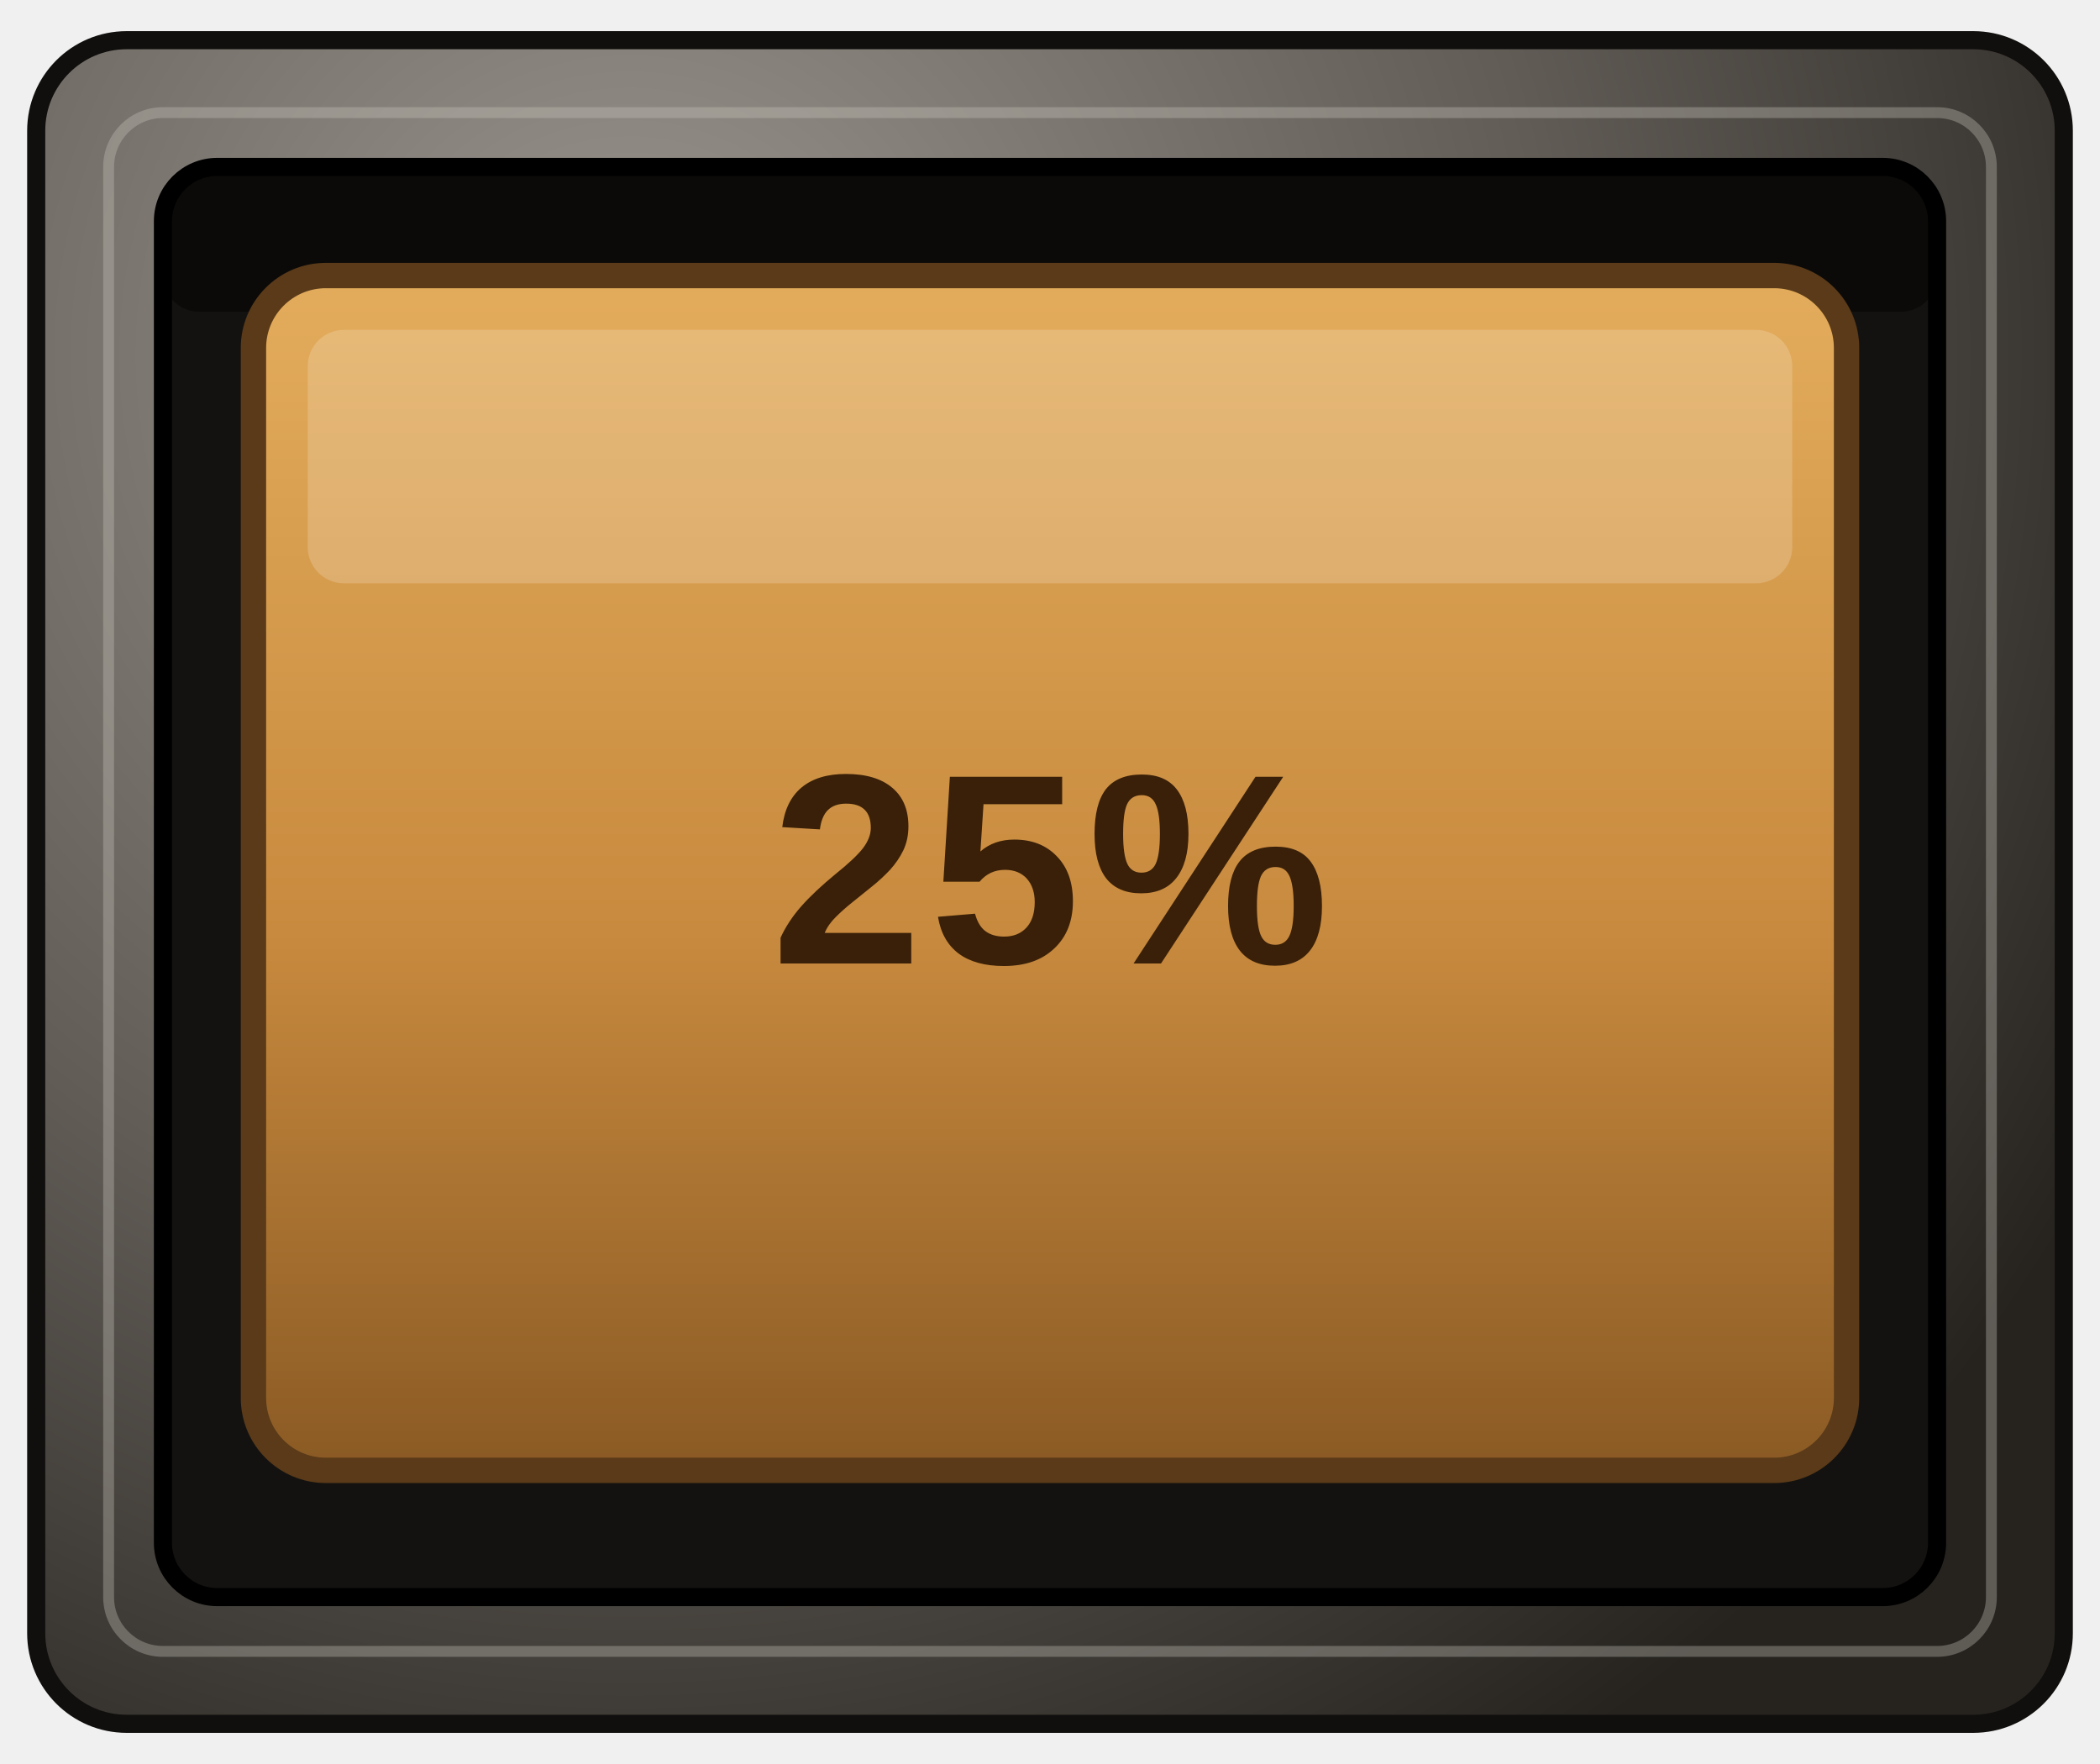
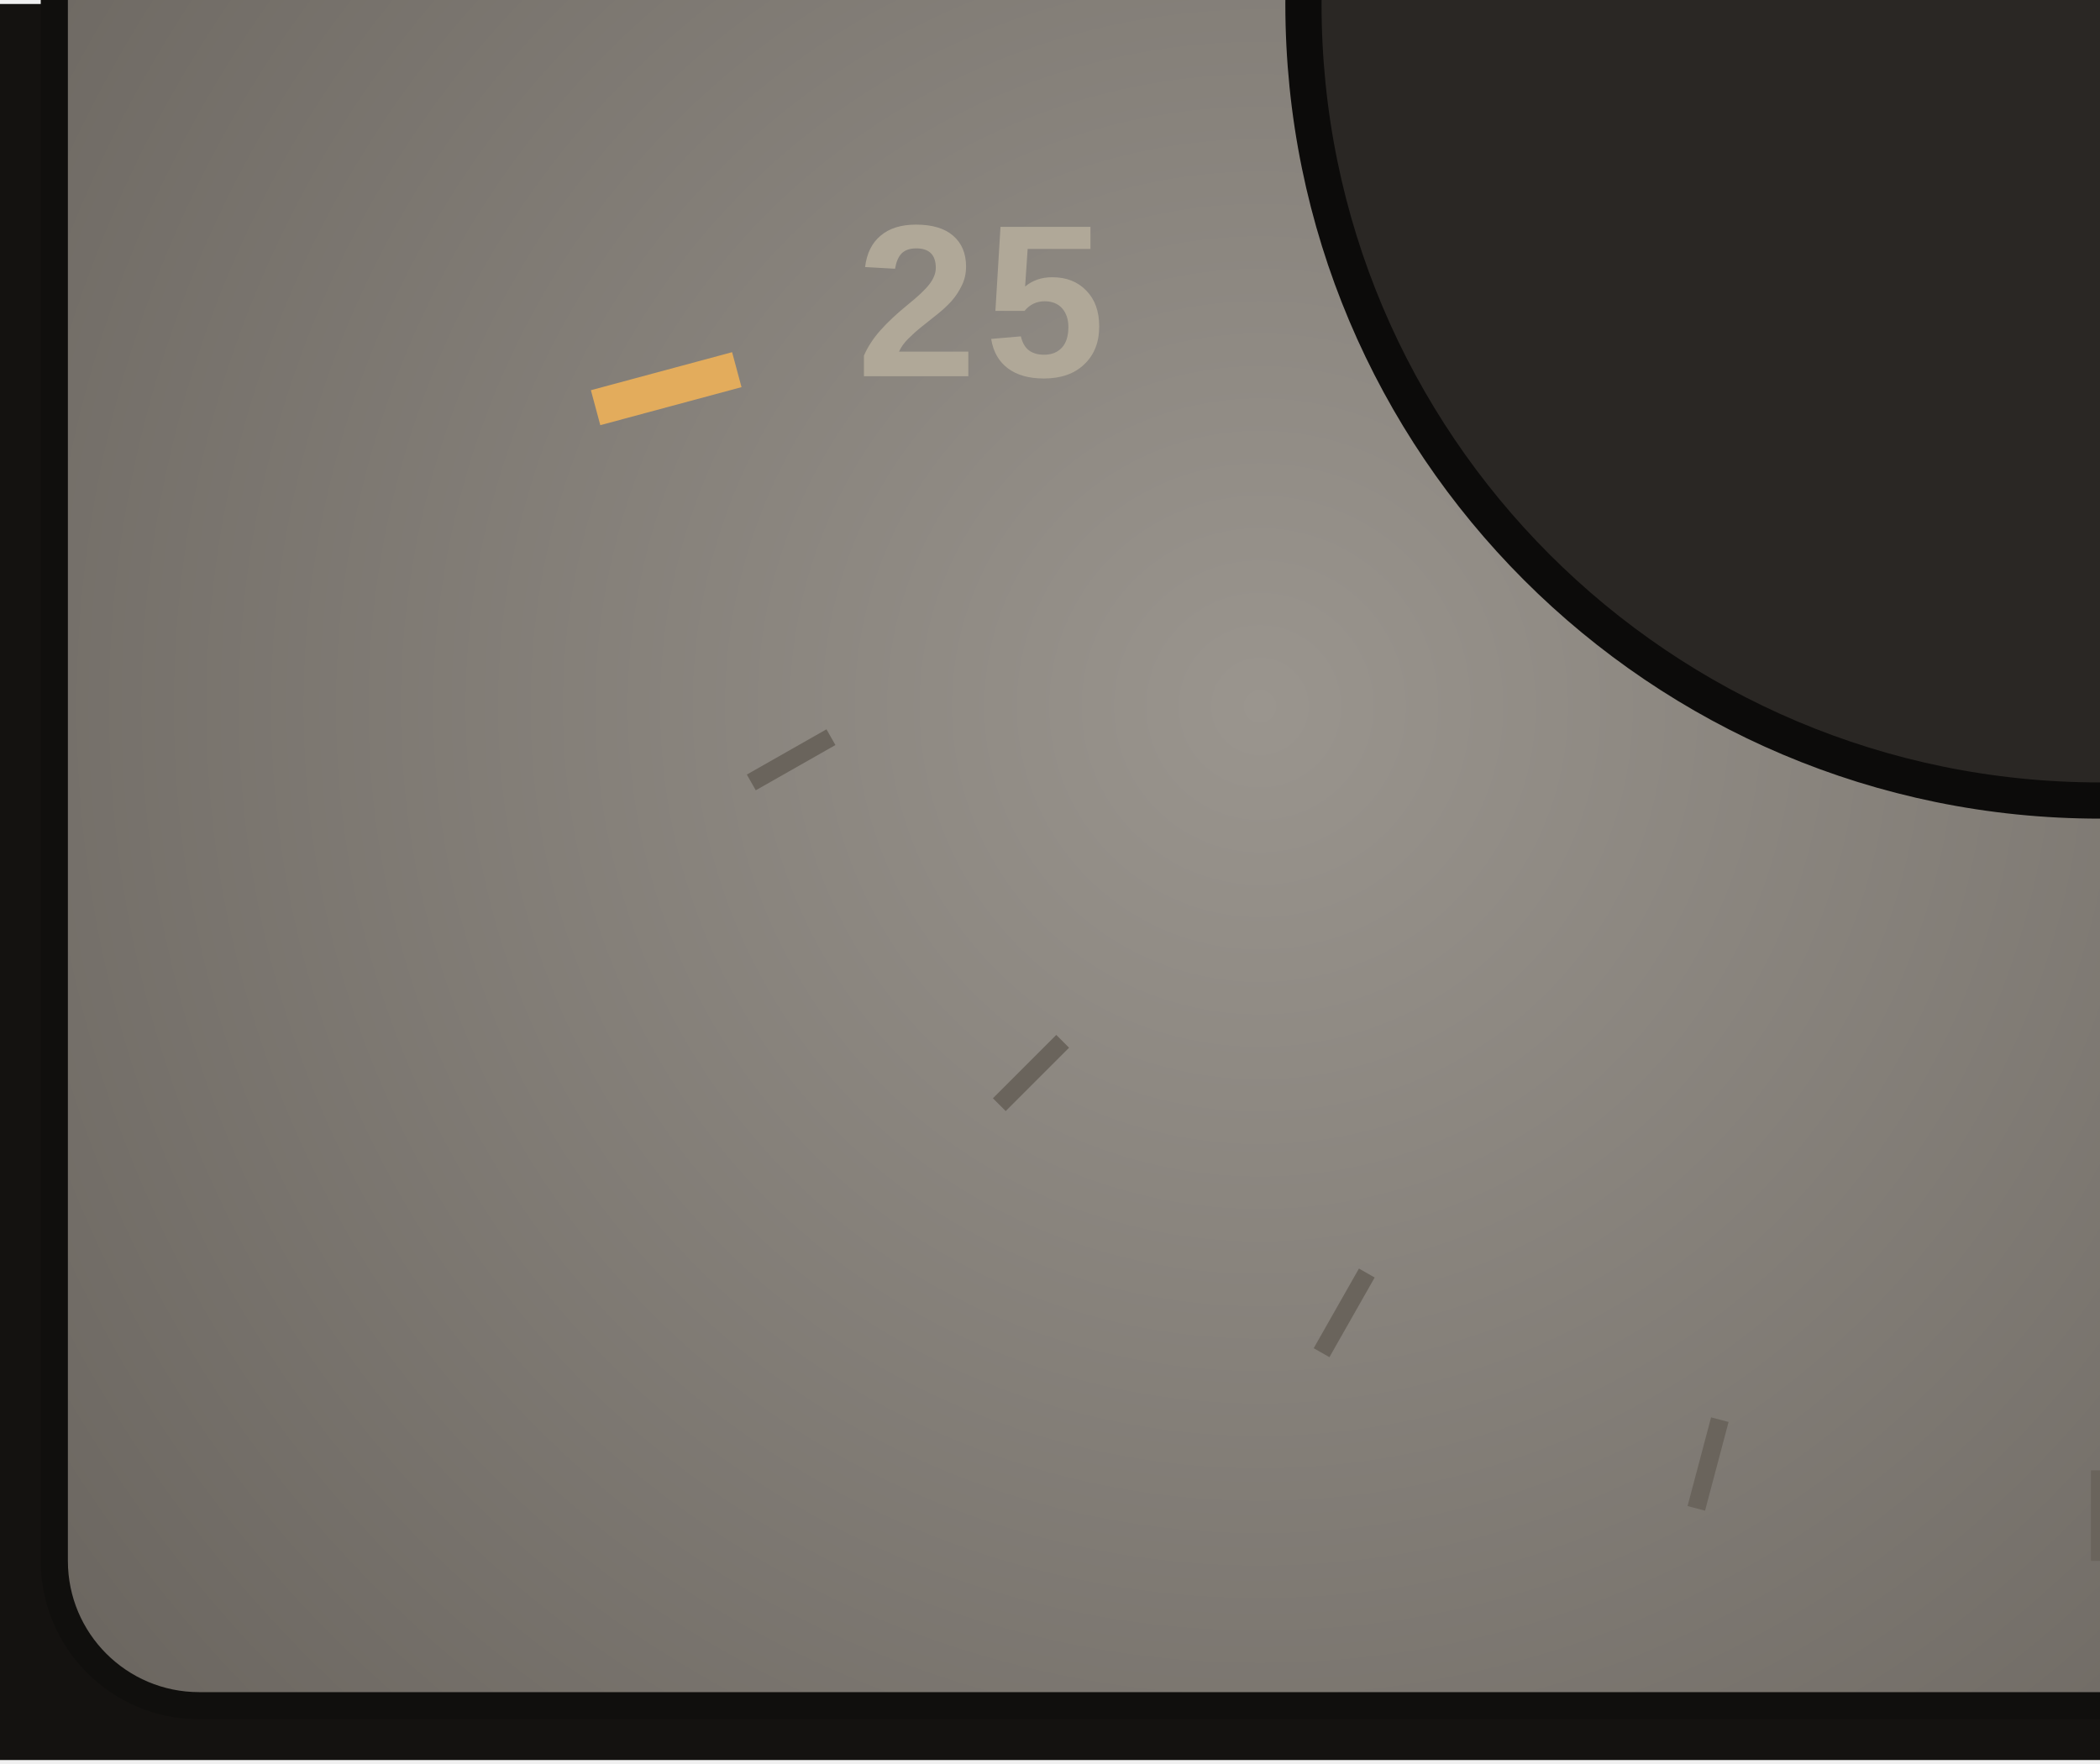
<svg xmlns="http://www.w3.org/2000/svg" width="100" height="84" viewBox="0 0 116 97">
+   <rect x="0" y="0" width="116" height="97" fill="#141210" />
  <defs>
-     <radialGradient id="bz" cx="34.8" cy="19.4" r="92.8" gradientUnits="userSpaceOnUse">
+     <radialGradient id="bz" cx="69.6" cy="38.8" r="185.6" gradientUnits="userSpaceOnUse">
      <stop offset="0" stop-color="#9a958e" />
      <stop offset="0.55" stop-color="#615c56" />
      <stop offset="1" stop-color="#26231f" />
    </radialGradient>
-     <linearGradient id="cap" x1="58.0" y1="15.0" x2="58.0" y2="81.0" gradientUnits="userSpaceOnUse">
-       <stop offset="0" stop-color="#e3ac5c" />
-       <stop offset="0.55" stop-color="#c88a3e" />
-       <stop offset="1" stop-color="#8a5a24" />
-     </linearGradient>
  </defs>
-   <rect x="2" y="2.0" width="112" height="93" rx="5" fill="url(#bz)" stroke="#100f0d" stroke-width="1" />
-   <rect x="6" y="6.0" width="104" height="85" rx="3" fill="none" stroke="#c9c5be" stroke-width="0.6" opacity="0.35" />
-   <rect x="9" y="9.0" width="98" height="79" rx="3" fill="#141210" stroke="#000000" stroke-width="1" />
-   <rect x="9" y="9.0" width="98" height="8" rx="2" fill="#000000" opacity="0.45" />
-   <rect x="14" y="15.0" width="88" height="66" rx="4" fill="url(#cap)" stroke="#5a3a18" stroke-width="1.4" />
-   <rect x="17" y="18.0" width="82" height="14" rx="2" fill="#ffffff" opacity="0.18" />
-   <g transform="matrix(1 0 0 1 0 -10.0)">
-     <text x="42.6" y="63" font-size="15" font-weight="700" letter-spacing="0.4" fill="#3a2008" font-family="Arial, sans-serif">25%</text>
-   </g>
+   <rect x="3.0" y="-94.0" width="226.0" height="188.0" rx="8" fill="url(#bz)" stroke="#100f0d" stroke-width="1.5" />
+   <line x1="116.0" y1="81.0" x2="116.0" y2="86.0" stroke="#6a645c" stroke-width="1.0" />
+   <line x1="95.0" y1="78.2" x2="93.7" y2="83.1" stroke="#6a645c" stroke-width="1.0" />
+   <line x1="75.5" y1="70.1" x2="73.0" y2="74.5" stroke="#6a645c" stroke-width="1.0" />
+   <line x1="58.7" y1="57.3" x2="55.2" y2="60.8" stroke="#6a645c" stroke-width="1.0" />
+   <line x1="45.9" y1="40.5" x2="41.5" y2="43.0" stroke="#6a645c" stroke-width="1.0" />
+   <line x1="40.7" y1="20.2" x2="32.9" y2="22.3" stroke="#e3ac5c" stroke-width="2.0" />
+   <text x="47.3" y="20.564" font-size="12" font-weight="700" letter-spacing="0.4" fill="#b0a898" font-family="Arial, sans-serif">25</text>
+   <circle cx="116.0" cy="0.0" r="44.0" fill="#2a2724" stroke="#0c0b0a" stroke-width="2" />
</svg>
